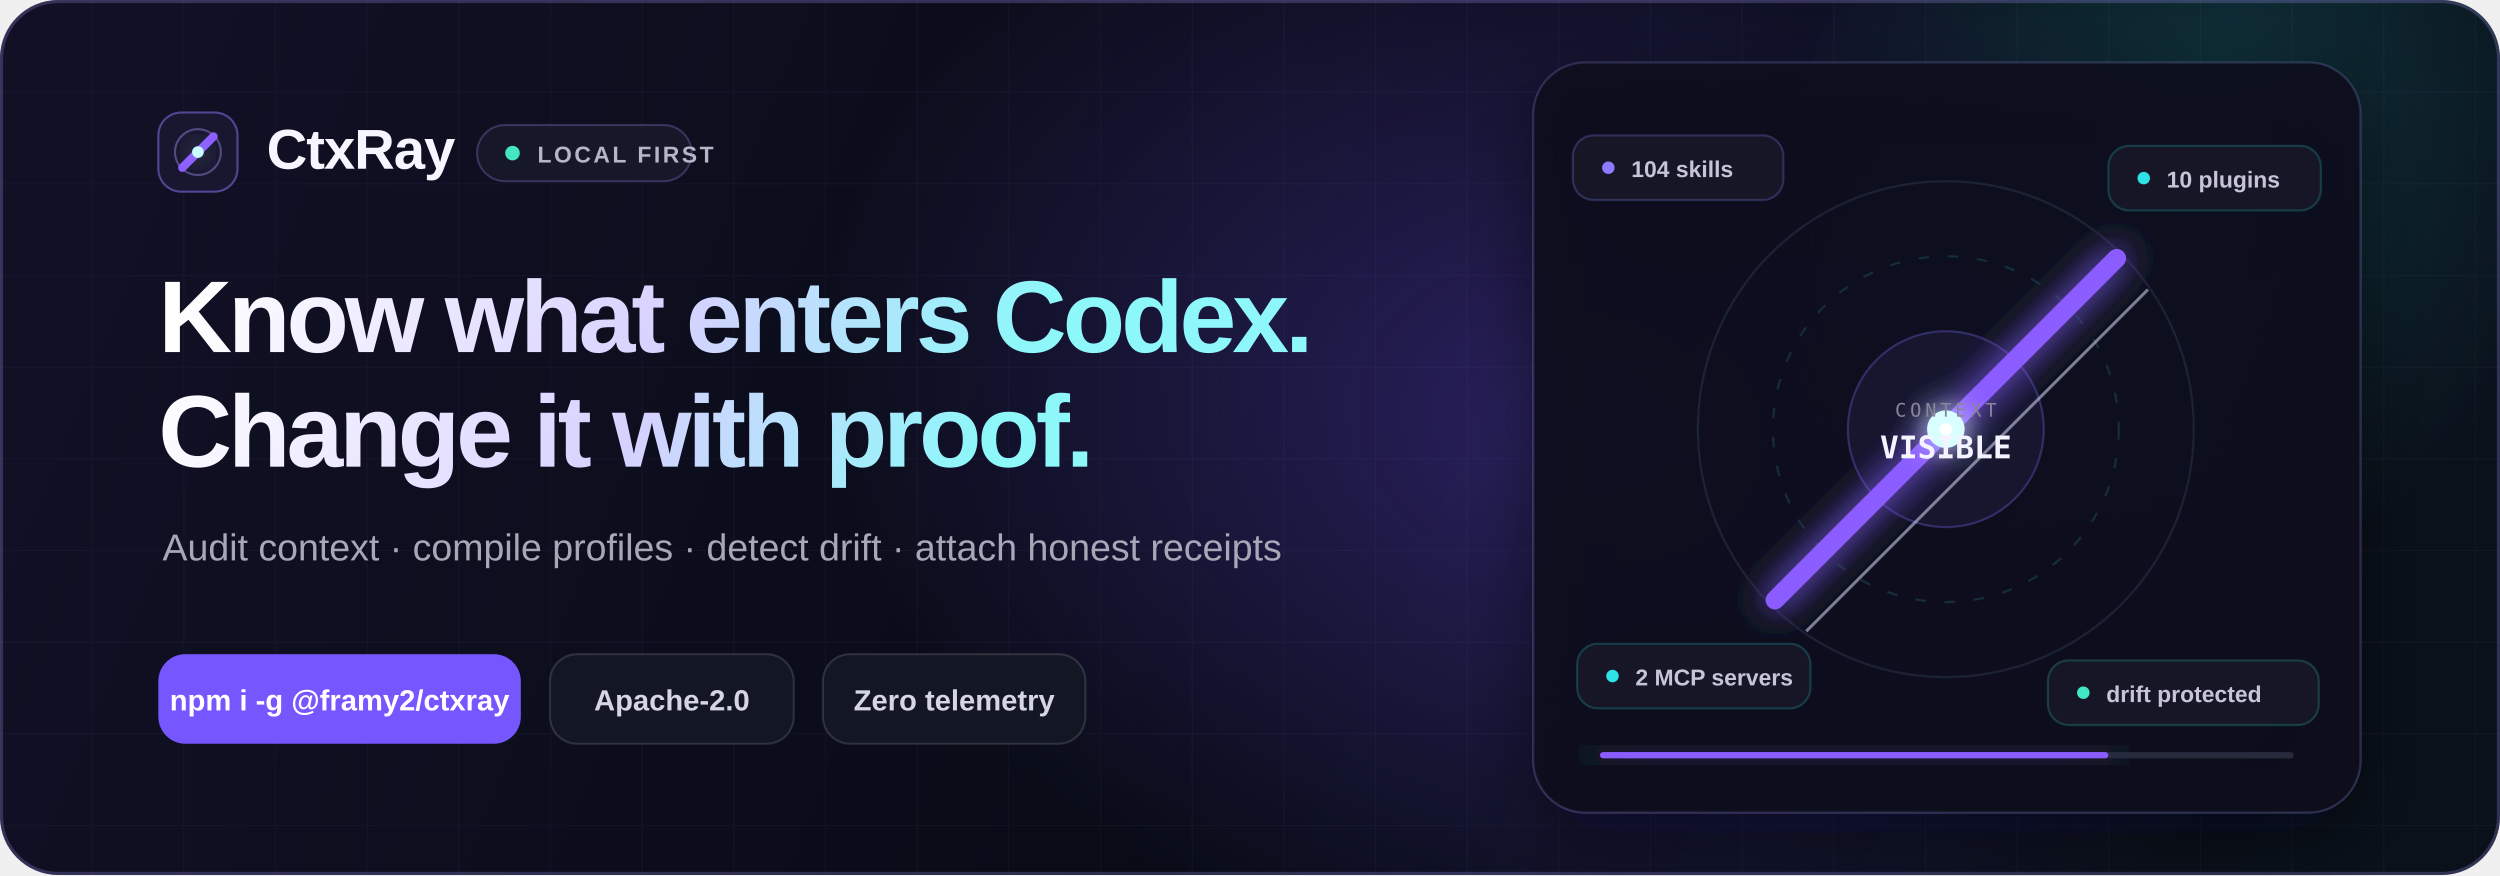
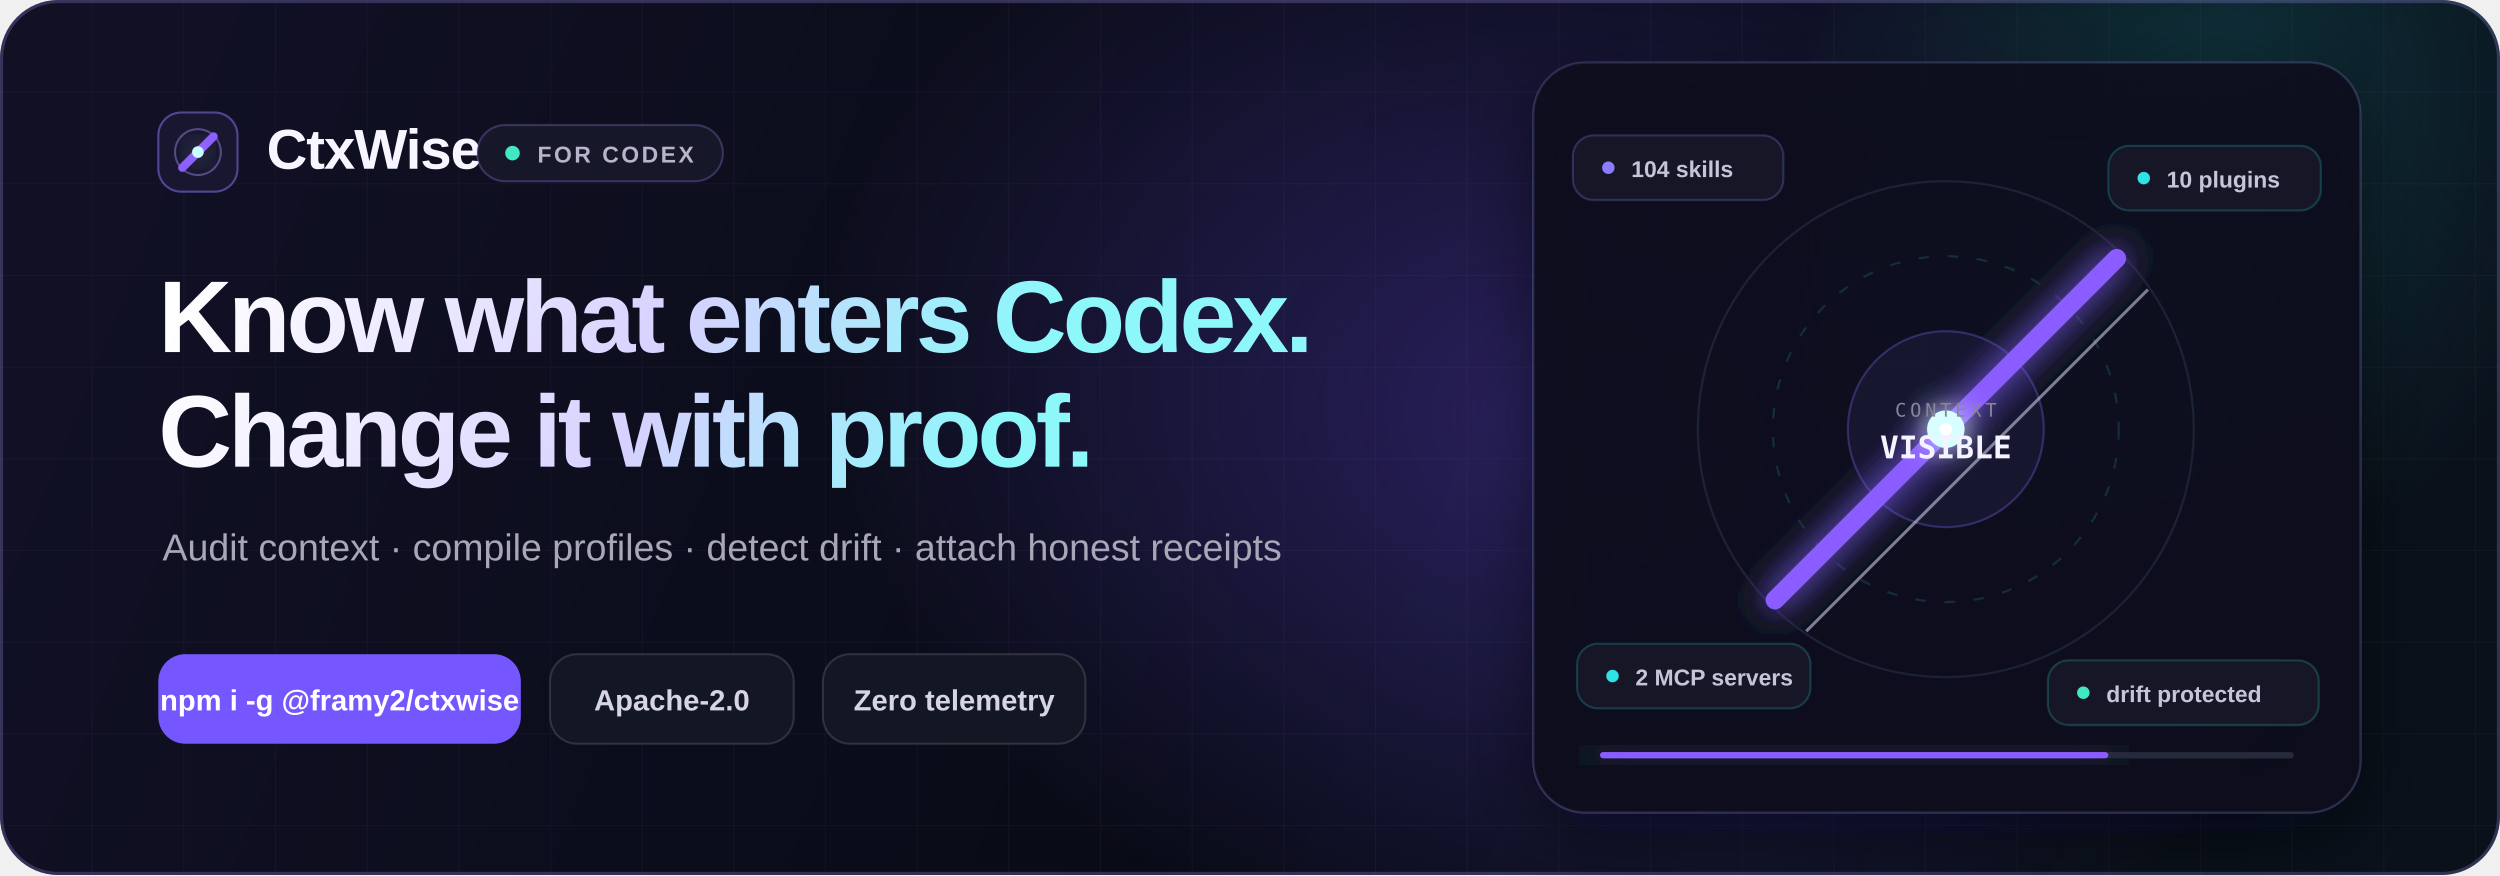
<svg xmlns="http://www.w3.org/2000/svg" width="1200" height="420" viewBox="0 0 1200 420" role="img" aria-labelledby="title desc">
  <defs>
    <linearGradient id="bg" x1="80" y1="0" x2="1120" y2="420" gradientUnits="userSpaceOnUse">
      <stop stop-color="#111025" />
      <stop offset=".55" stop-color="#080B15" />
      <stop offset="1" stop-color="#0A111B" />
    </linearGradient>
    <radialGradient id="violet" cx="0" cy="0" r="1" gradientTransform="translate(760 205) rotate(12) scale(370 280)" gradientUnits="userSpaceOnUse">
      <stop stop-color="#7450FF" stop-opacity=".32" />
      <stop offset="1" stop-color="#7450FF" stop-opacity="0" />
    </radialGradient>
    <radialGradient id="cyan" cx="0" cy="0" r="1" gradientTransform="translate(1050 70) rotate(120) scale(240 190)" gradientUnits="userSpaceOnUse">
      <stop stop-color="#2DE2E6" stop-opacity=".18" />
      <stop offset="1" stop-color="#2DE2E6" stop-opacity="0" />
    </radialGradient>
    <linearGradient id="accent" x1="108" y1="94" x2="463" y2="238" gradientUnits="userSpaceOnUse">
      <stop stop-color="#FFFFFF" />
      <stop offset=".58" stop-color="#D7D1FF" />
      <stop offset="1" stop-color="#8DF7FA" />
    </linearGradient>
    <linearGradient id="ray" x1="825" y1="280" x2="1010" y2="95" gradientUnits="userSpaceOnUse">
      <stop stop-color="#8B5CFF" />
      <stop offset="1" stop-color="#2DE2E6" />
    </linearGradient>
    <pattern id="grid" width="44" height="44" patternUnits="userSpaceOnUse">
      <path d="M44 0H0V44" fill="none" stroke="#B8B0FF" stroke-opacity=".045" />
    </pattern>
    <filter id="glow" x="-100%" y="-100%" width="300%" height="300%">
      <feGaussianBlur stdDeviation="8" result="blur" />
      <feMerge>
        <feMergeNode in="blur" />
        <feMergeNode in="SourceGraphic" />
      </feMerge>
    </filter>
    <filter id="shadow" x="-30%" y="-30%" width="160%" height="180%">
      <feDropShadow dx="0" dy="12" stdDeviation="18" flood-color="#02040A" flood-opacity=".55" />
    </filter>
  </defs>
  <rect width="1200" height="420" rx="28" fill="url(#bg)" />
  <rect width="1200" height="420" rx="28" fill="url(#grid)" />
  <rect width="1200" height="420" rx="28" fill="url(#violet)" />
  <rect width="1200" height="420" rx="28" fill="url(#cyan)" />
  <rect x=".75" y=".75" width="1198.5" height="418.5" rx="27.25" fill="none" stroke="#A99BFF" stroke-opacity=".24" stroke-width="1.5" />
  <g font-family="Segoe UI, Arial, sans-serif">
    <g transform="translate(76 54)">
      <rect width="38" height="38" rx="11" fill="#191630" stroke="#8B7CFF" stroke-opacity=".5" />
      <circle cx="19" cy="19" r="11" fill="none" stroke="#A99BFF" stroke-opacity=".4" />
      <path d="M11.5 26.5 26.5 11.5" stroke="url(#ray)" stroke-width="4" stroke-linecap="round" />
      <circle cx="19" cy="19" r="2.8" fill="#C9FDFF" filter="url(#glow)" />
-       <text x="52" y="27" fill="#F7F5FF" font-size="27" font-weight="700" letter-spacing="-.5">CtxRay</text>
-       <rect x="153" y="6" width="103" height="27" rx="13.5" fill="#17172A" stroke="#A99BFF" stroke-opacity=".25" />
+       <text x="52" y="27" fill="#F7F5FF" font-size="27" font-weight="700" letter-spacing="-.5">CtxWise</text>
+       <rect x="153" y="6" width="118" height="27" rx="13.5" fill="#17172A" stroke="#A99BFF" stroke-opacity=".25" />
      <circle cx="170" cy="19.5" r="3.5" fill="#43E7C4" />
-       <text x="182" y="24" fill="#B8B4C9" font-size="11" font-weight="600" letter-spacing="1.2">LOCAL FIRST</text>
+       <text x="182" y="24" fill="#B8B4C9" font-size="11" font-weight="600" letter-spacing="1.2">FOR CODEX</text>
    </g>
    <text x="76" y="169" fill="url(#accent)" font-size="49" font-weight="730" letter-spacing="-1.9">Know what enters Codex.</text>
    <text x="76" y="224" fill="url(#accent)" font-size="49" font-weight="730" letter-spacing="-1.9">Change it with proof.</text>
    <text x="78" y="269" fill="#A8A7B8" font-size="18">Audit context · compile profiles · detect drift · attach honest receipts</text>
    <g transform="translate(76 314)">
      <rect width="174" height="43" rx="13" fill="#7657FF" />
-       <text x="87" y="27" text-anchor="middle" fill="#FFFFFF" font-size="14" font-weight="700">npm i -g @framy2/ctxray</text>
+       <text x="87" y="27" text-anchor="middle" fill="#FFFFFF" font-size="14" font-weight="700">npm i -g @framy2/ctxwise</text>
      <rect x="188" width="117" height="43" rx="13" fill="#131724" stroke="#FFFFFF" stroke-opacity=".13" />
      <text x="246.5" y="27" text-anchor="middle" fill="#D7D5E3" font-size="14" font-weight="600">Apache-2.0</text>
      <rect x="319" width="126" height="43" rx="13" fill="#131724" stroke="#FFFFFF" stroke-opacity=".13" />
      <text x="382" y="27" text-anchor="middle" fill="#D7D5E3" font-size="14" font-weight="600">Zero telemetry</text>
    </g>
  </g>
  <g transform="translate(736 30)" filter="url(#shadow)">
    <rect width="397" height="360" rx="25" fill="#0D111D" fill-opacity=".9" stroke="#A99BFF" stroke-opacity=".18" />
    <circle cx="198" cy="176" r="119" fill="none" stroke="#A99BFF" stroke-opacity=".11" />
    <circle cx="198" cy="176" r="83" fill="none" stroke="#43E9EC" stroke-opacity=".14" stroke-dasharray="5 9" />
    <circle cx="198" cy="176" r="47" fill="#7556FF" fill-opacity=".08" stroke="#876DFF" stroke-opacity=".3" />
    <path d="M116 258 280 94" stroke="url(#ray)" stroke-width="9" stroke-linecap="round" filter="url(#glow)" />
    <path d="M131 273 295 109" stroke="#E9E6FF" stroke-opacity=".5" stroke-width="1.5" />
    <circle cx="198" cy="176" r="9" fill="#D9FEFF" filter="url(#glow)" />
    <circle cx="198" cy="176" r="3" fill="#FFFFFF" />
    <g font-family="Segoe UI, Arial, sans-serif" font-size="11" font-weight="650">
      <g transform="translate(19 35)">
        <rect width="101" height="31" rx="10" fill="#151827" stroke="#8B7CFF" stroke-opacity=".25" />
        <circle cx="17" cy="15.5" r="3" fill="#8B7CFF" />
        <text x="28" y="20" fill="#C8C4D8">104 skills</text>
      </g>
      <g transform="translate(276 40)">
        <rect width="102" height="31" rx="10" fill="#151827" stroke="#2DE2E6" stroke-opacity=".2" />
        <circle cx="17" cy="15.5" r="3" fill="#2DE2E6" />
        <text x="28" y="20" fill="#C8C4D8">10 plugins</text>
      </g>
      <g transform="translate(21 279)">
        <rect width="112" height="31" rx="10" fill="#151827" stroke="#2DE2E6" stroke-opacity=".2" />
        <circle cx="17" cy="15.5" r="3" fill="#2DE2E6" />
        <text x="28" y="20" fill="#C8C4D8">2 MCP servers</text>
      </g>
      <g transform="translate(247 287)">
        <rect width="130" height="31" rx="10" fill="#151827" stroke="#43E7C4" stroke-opacity=".2" />
        <circle cx="17" cy="15.5" r="3" fill="#43E7C4" />
        <text x="28" y="20" fill="#C8C4D8">drift protected</text>
      </g>
    </g>
    <g font-family="Consolas, monospace">
      <text x="198" y="170" text-anchor="middle" fill="#89859A" font-size="9" letter-spacing="1.8">CONTEXT</text>
      <text x="198" y="190" text-anchor="middle" fill="#F5F3FF" font-size="15" font-weight="700">VISIBLE</text>
    </g>
    <rect x="32" y="331" width="333" height="3" rx="1.5" fill="#25293A" />
    <rect x="32" y="331" width="244" height="3" rx="1.5" fill="url(#ray)" filter="url(#glow)" />
  </g>
</svg>
